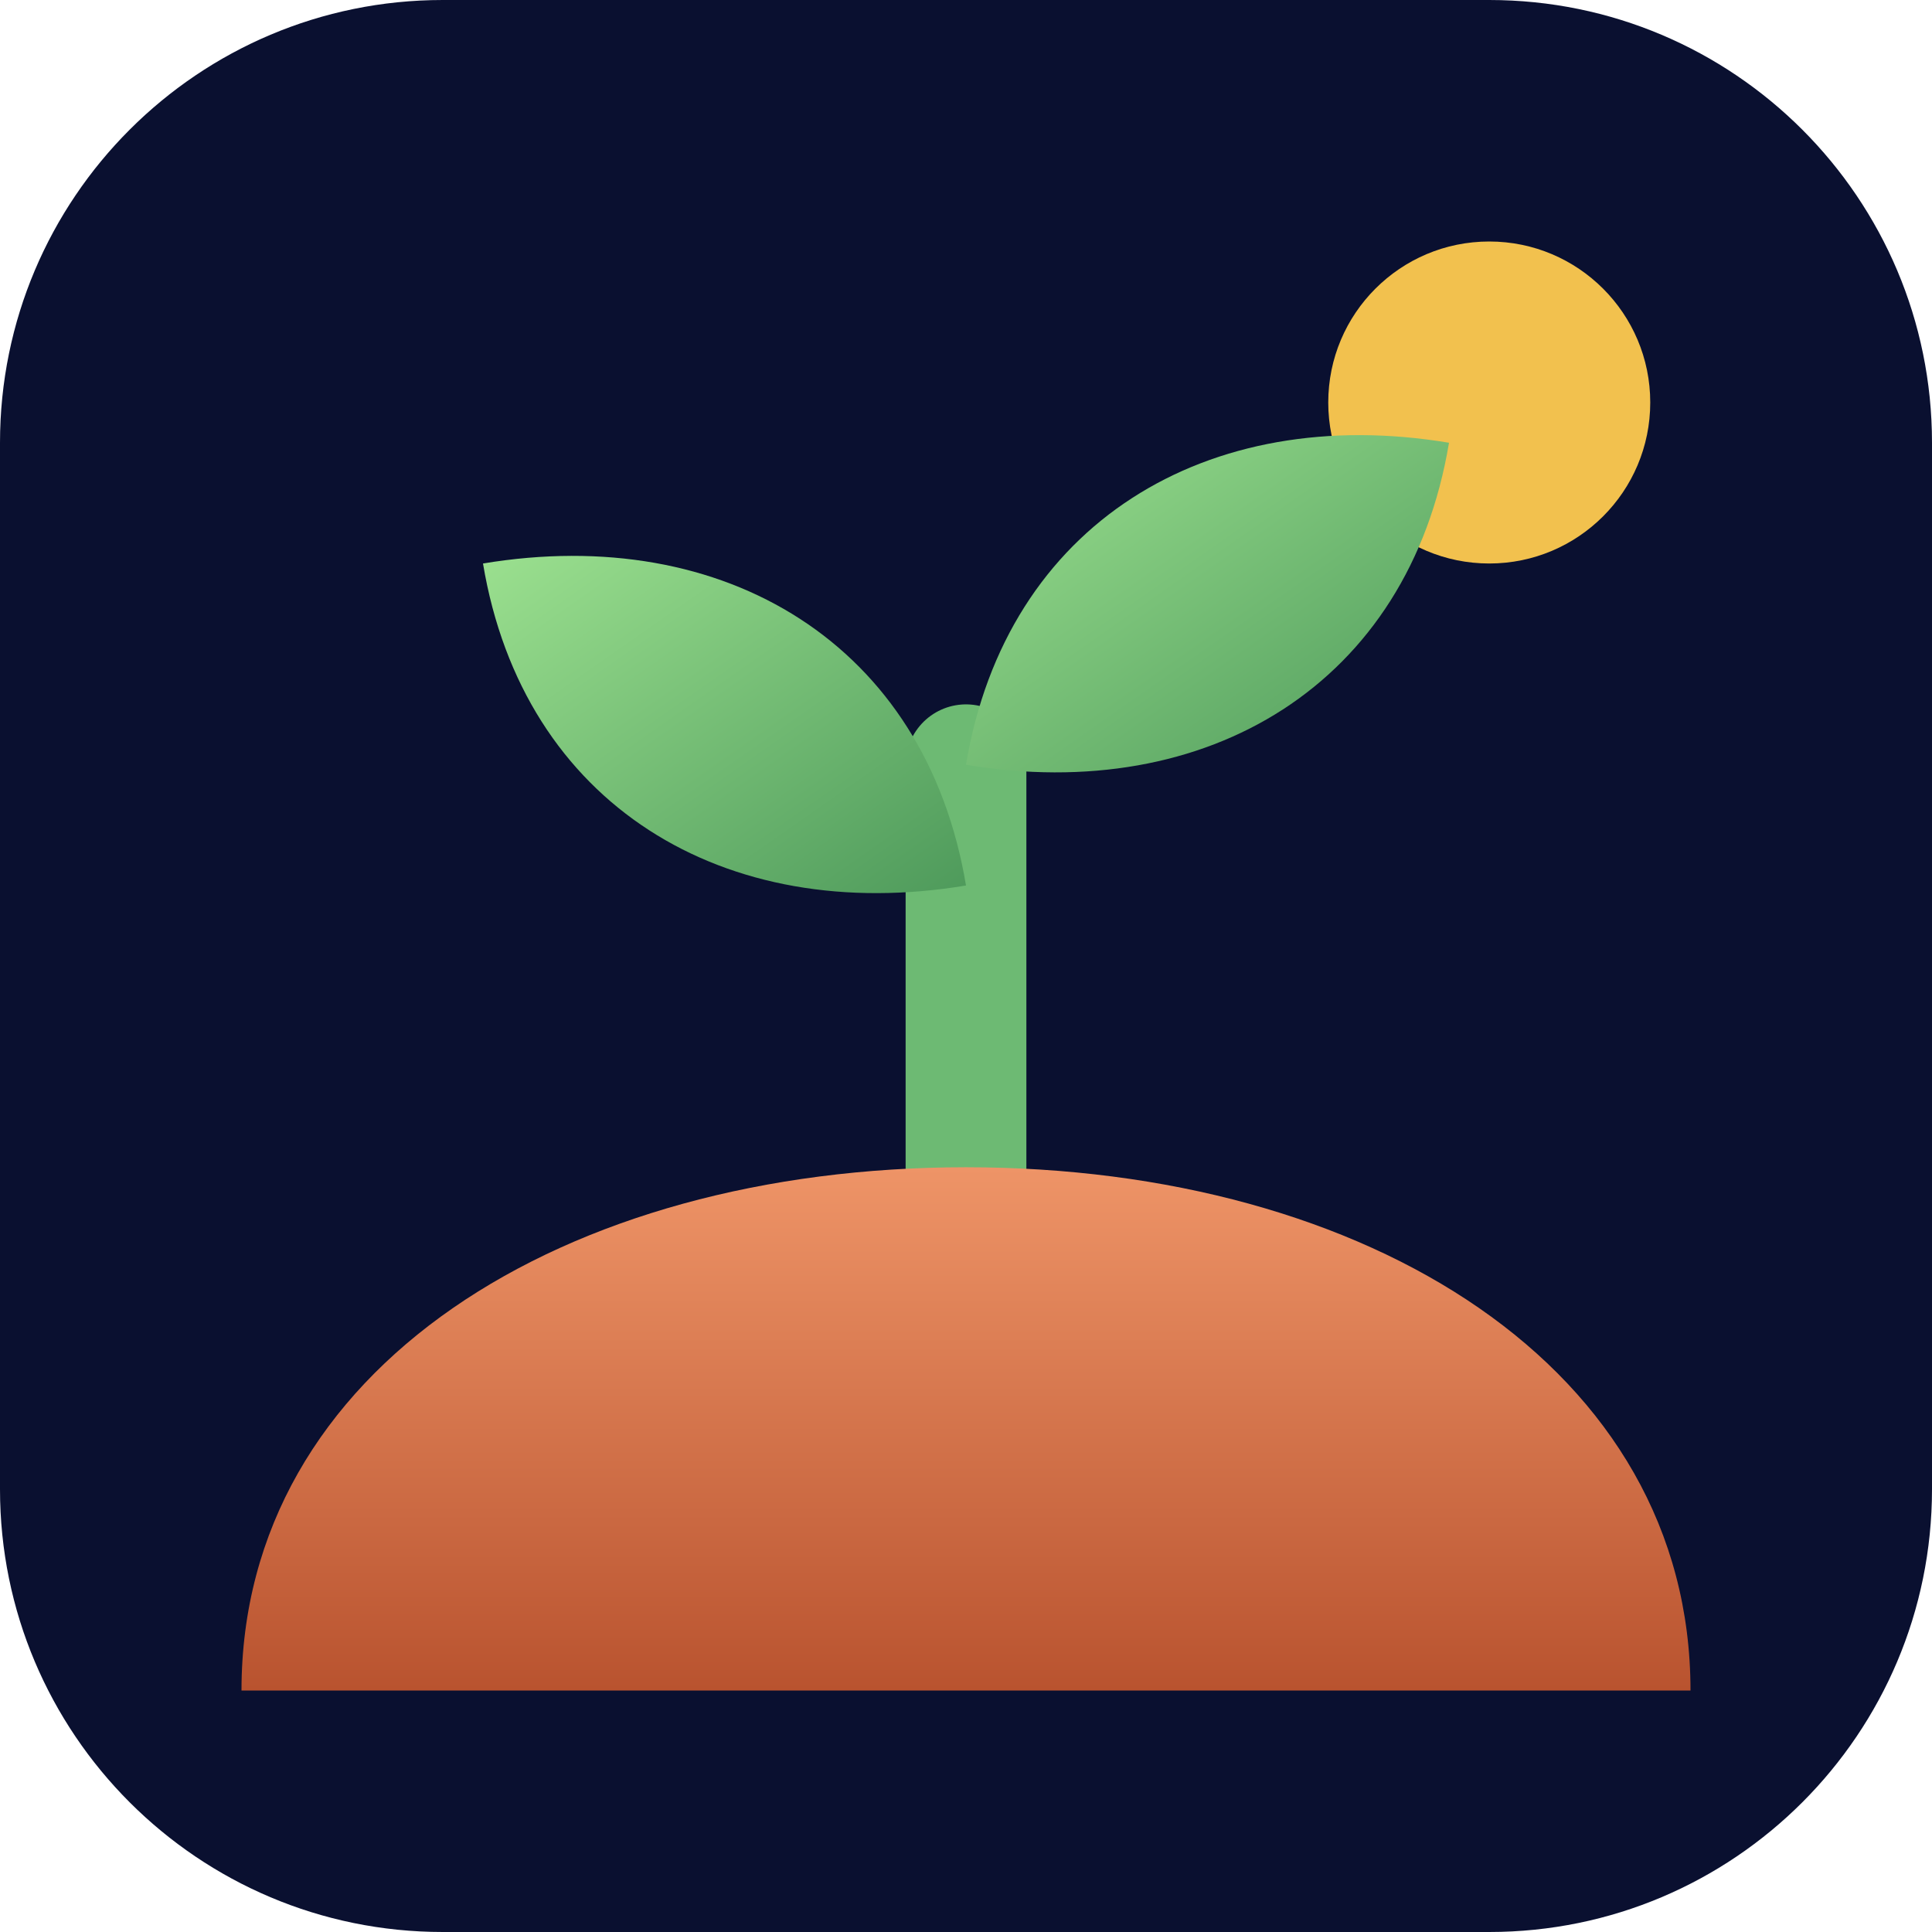
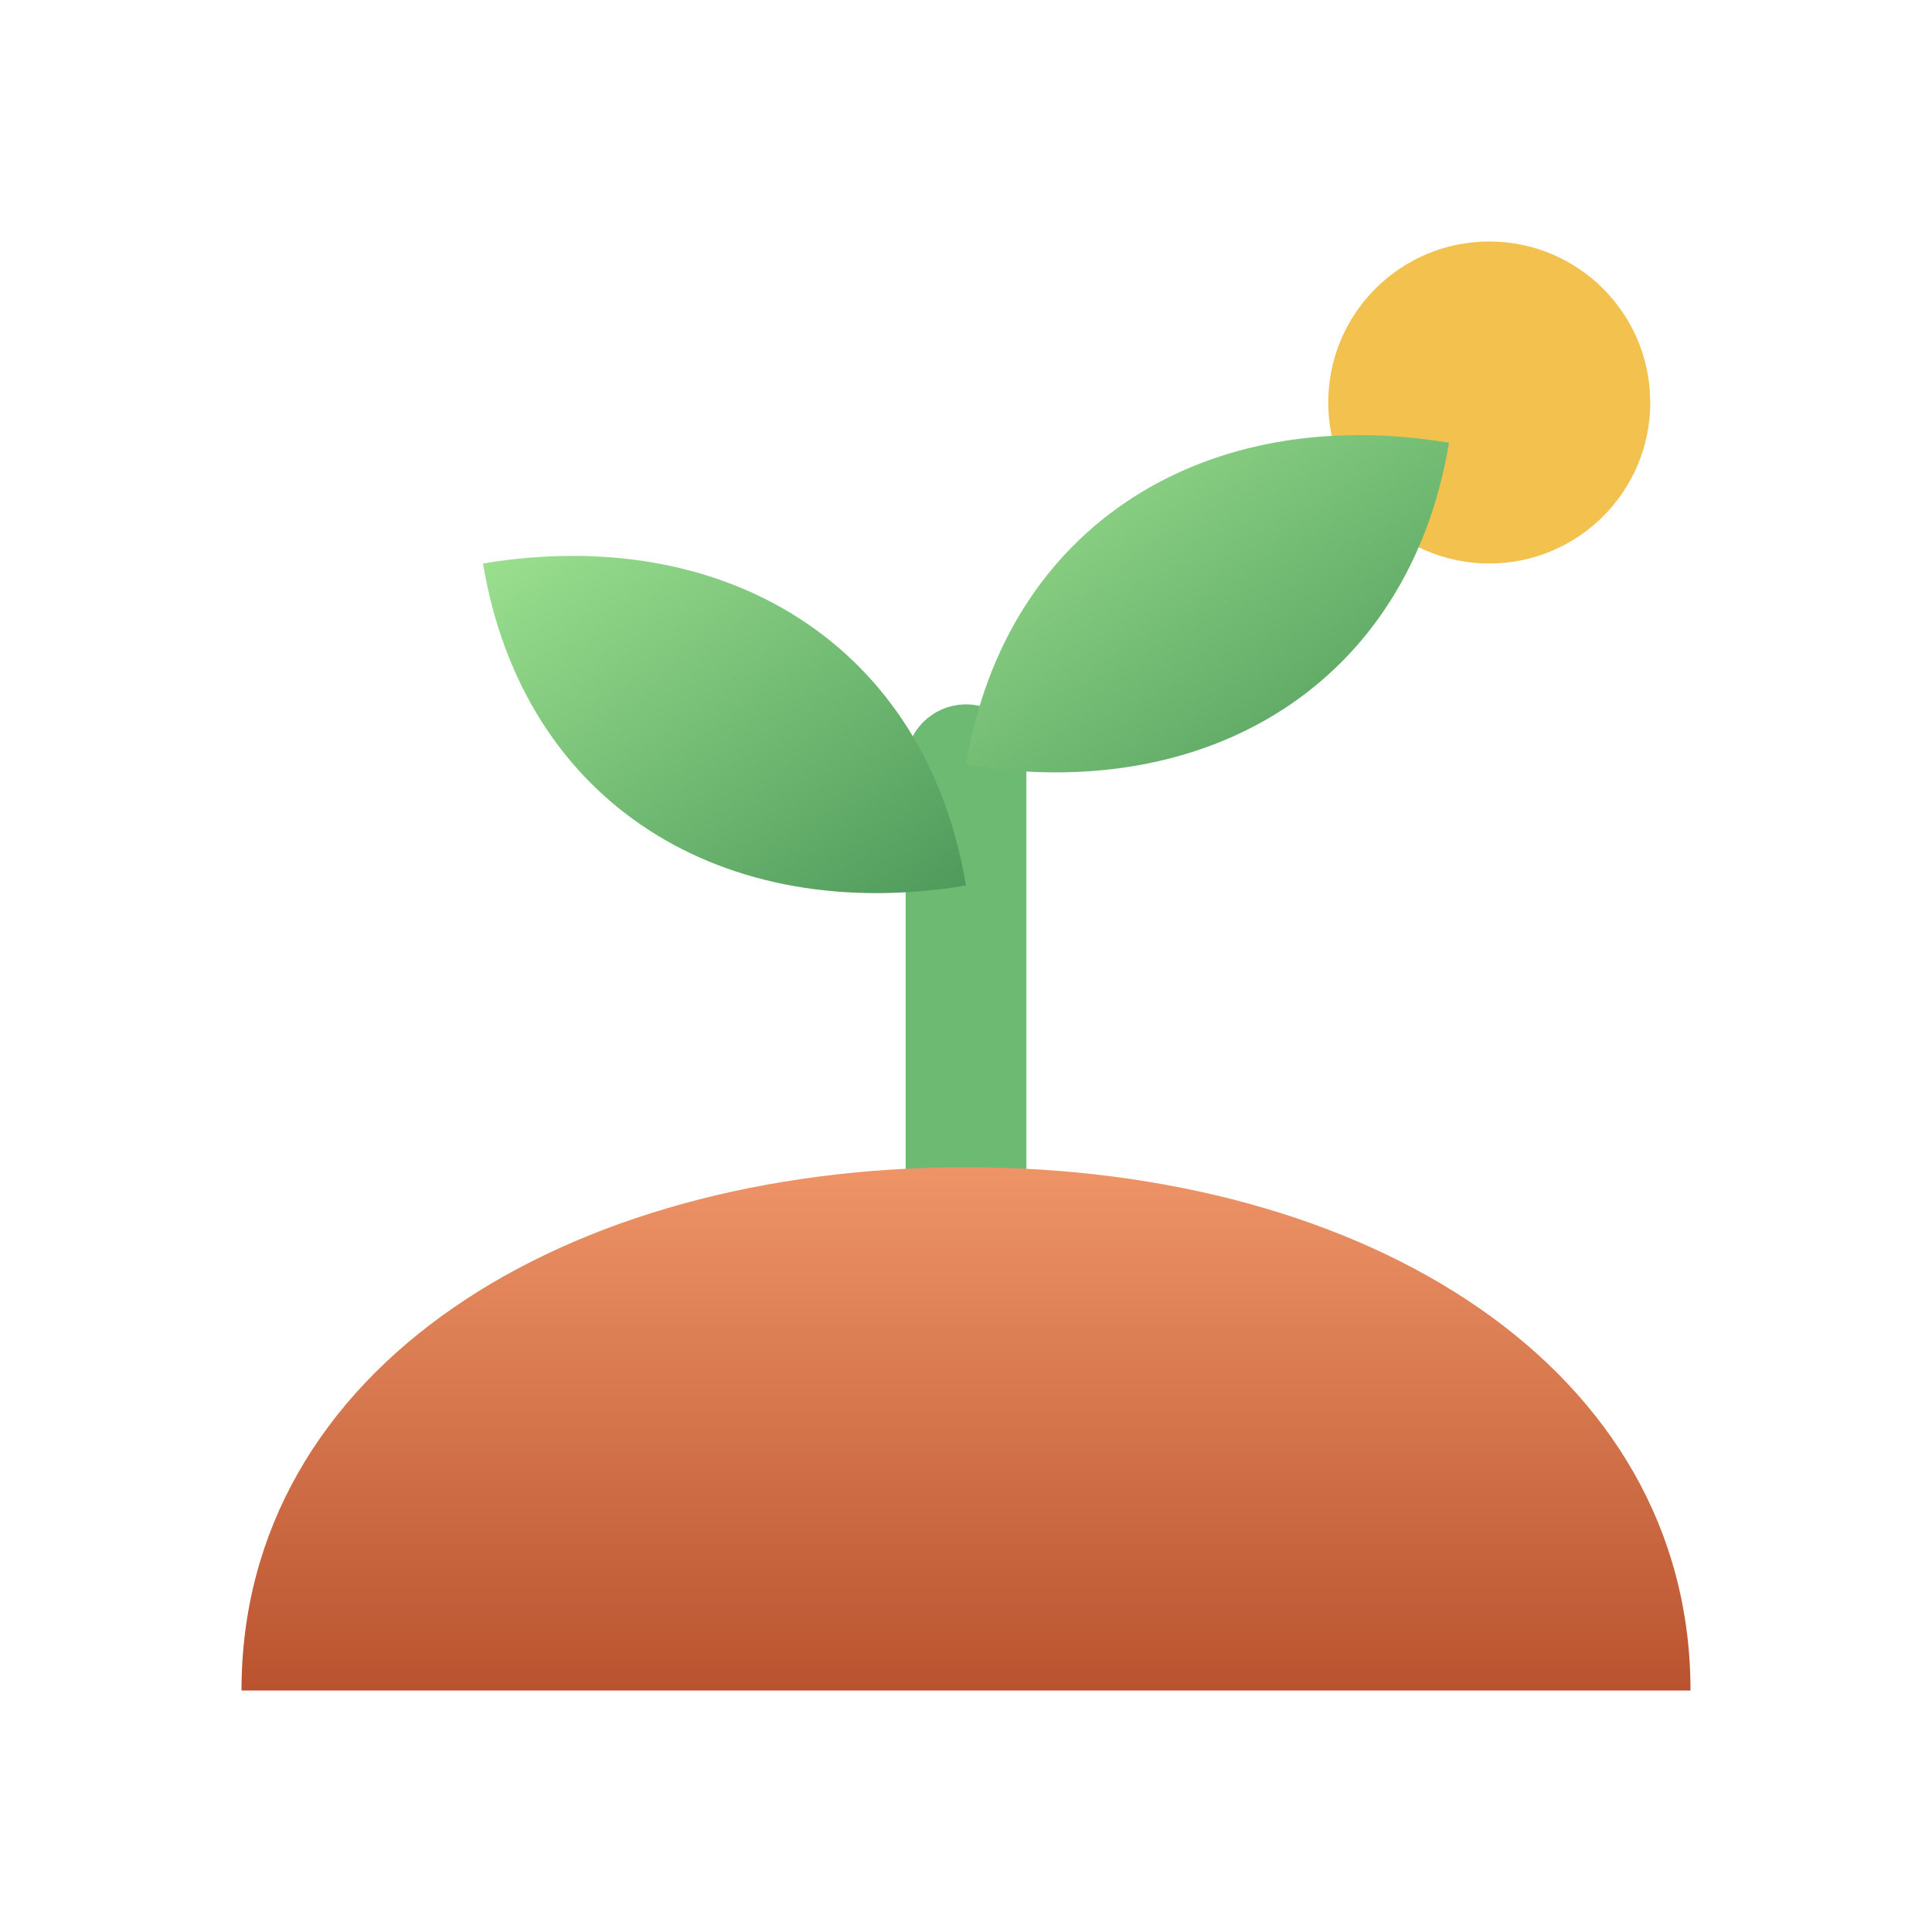
- <svg xmlns="http://www.w3.org/2000/svg" viewBox="0 0 48 48">
+ <svg xmlns="http://www.w3.org/2000/svg" viewBox="0 0 48 48" role="img" aria-label="clodfarm">
  <defs>
    <linearGradient id="clod" x1="0" y1="0" x2="0" y2="1">
      <stop offset="0" stop-color="#EE9467" />
      <stop offset="1" stop-color="#B9532F" />
    </linearGradient>
    <linearGradient id="leaf" x1="0" y1="0" x2="1" y2="1">
      <stop offset="0" stop-color="#9BE08F" />
      <stop offset="1" stop-color="#4E9A5B" />
    </linearGradient>
  </defs>
-   <rect width="48" height="48" rx="11" fill="#0A1030" />
  <circle cx="37" cy="10" r="4" fill="#F2C14E" />
  <path d="M24 31V19" stroke="#6DBA73" stroke-width="3" stroke-linecap="round" />
  <path d="M24 22c-1-6-6-9-12-8 1 6 6 9 12 8z" fill="url(#leaf)" />
  <path d="M24 19c1-6 6-9 12-8-1 6-6 9-12 8z" fill="url(#leaf)" />
  <path d="M6 42c0-8 8-13 18-13s18 5 18 13z" fill="url(#clod)" />
</svg>
